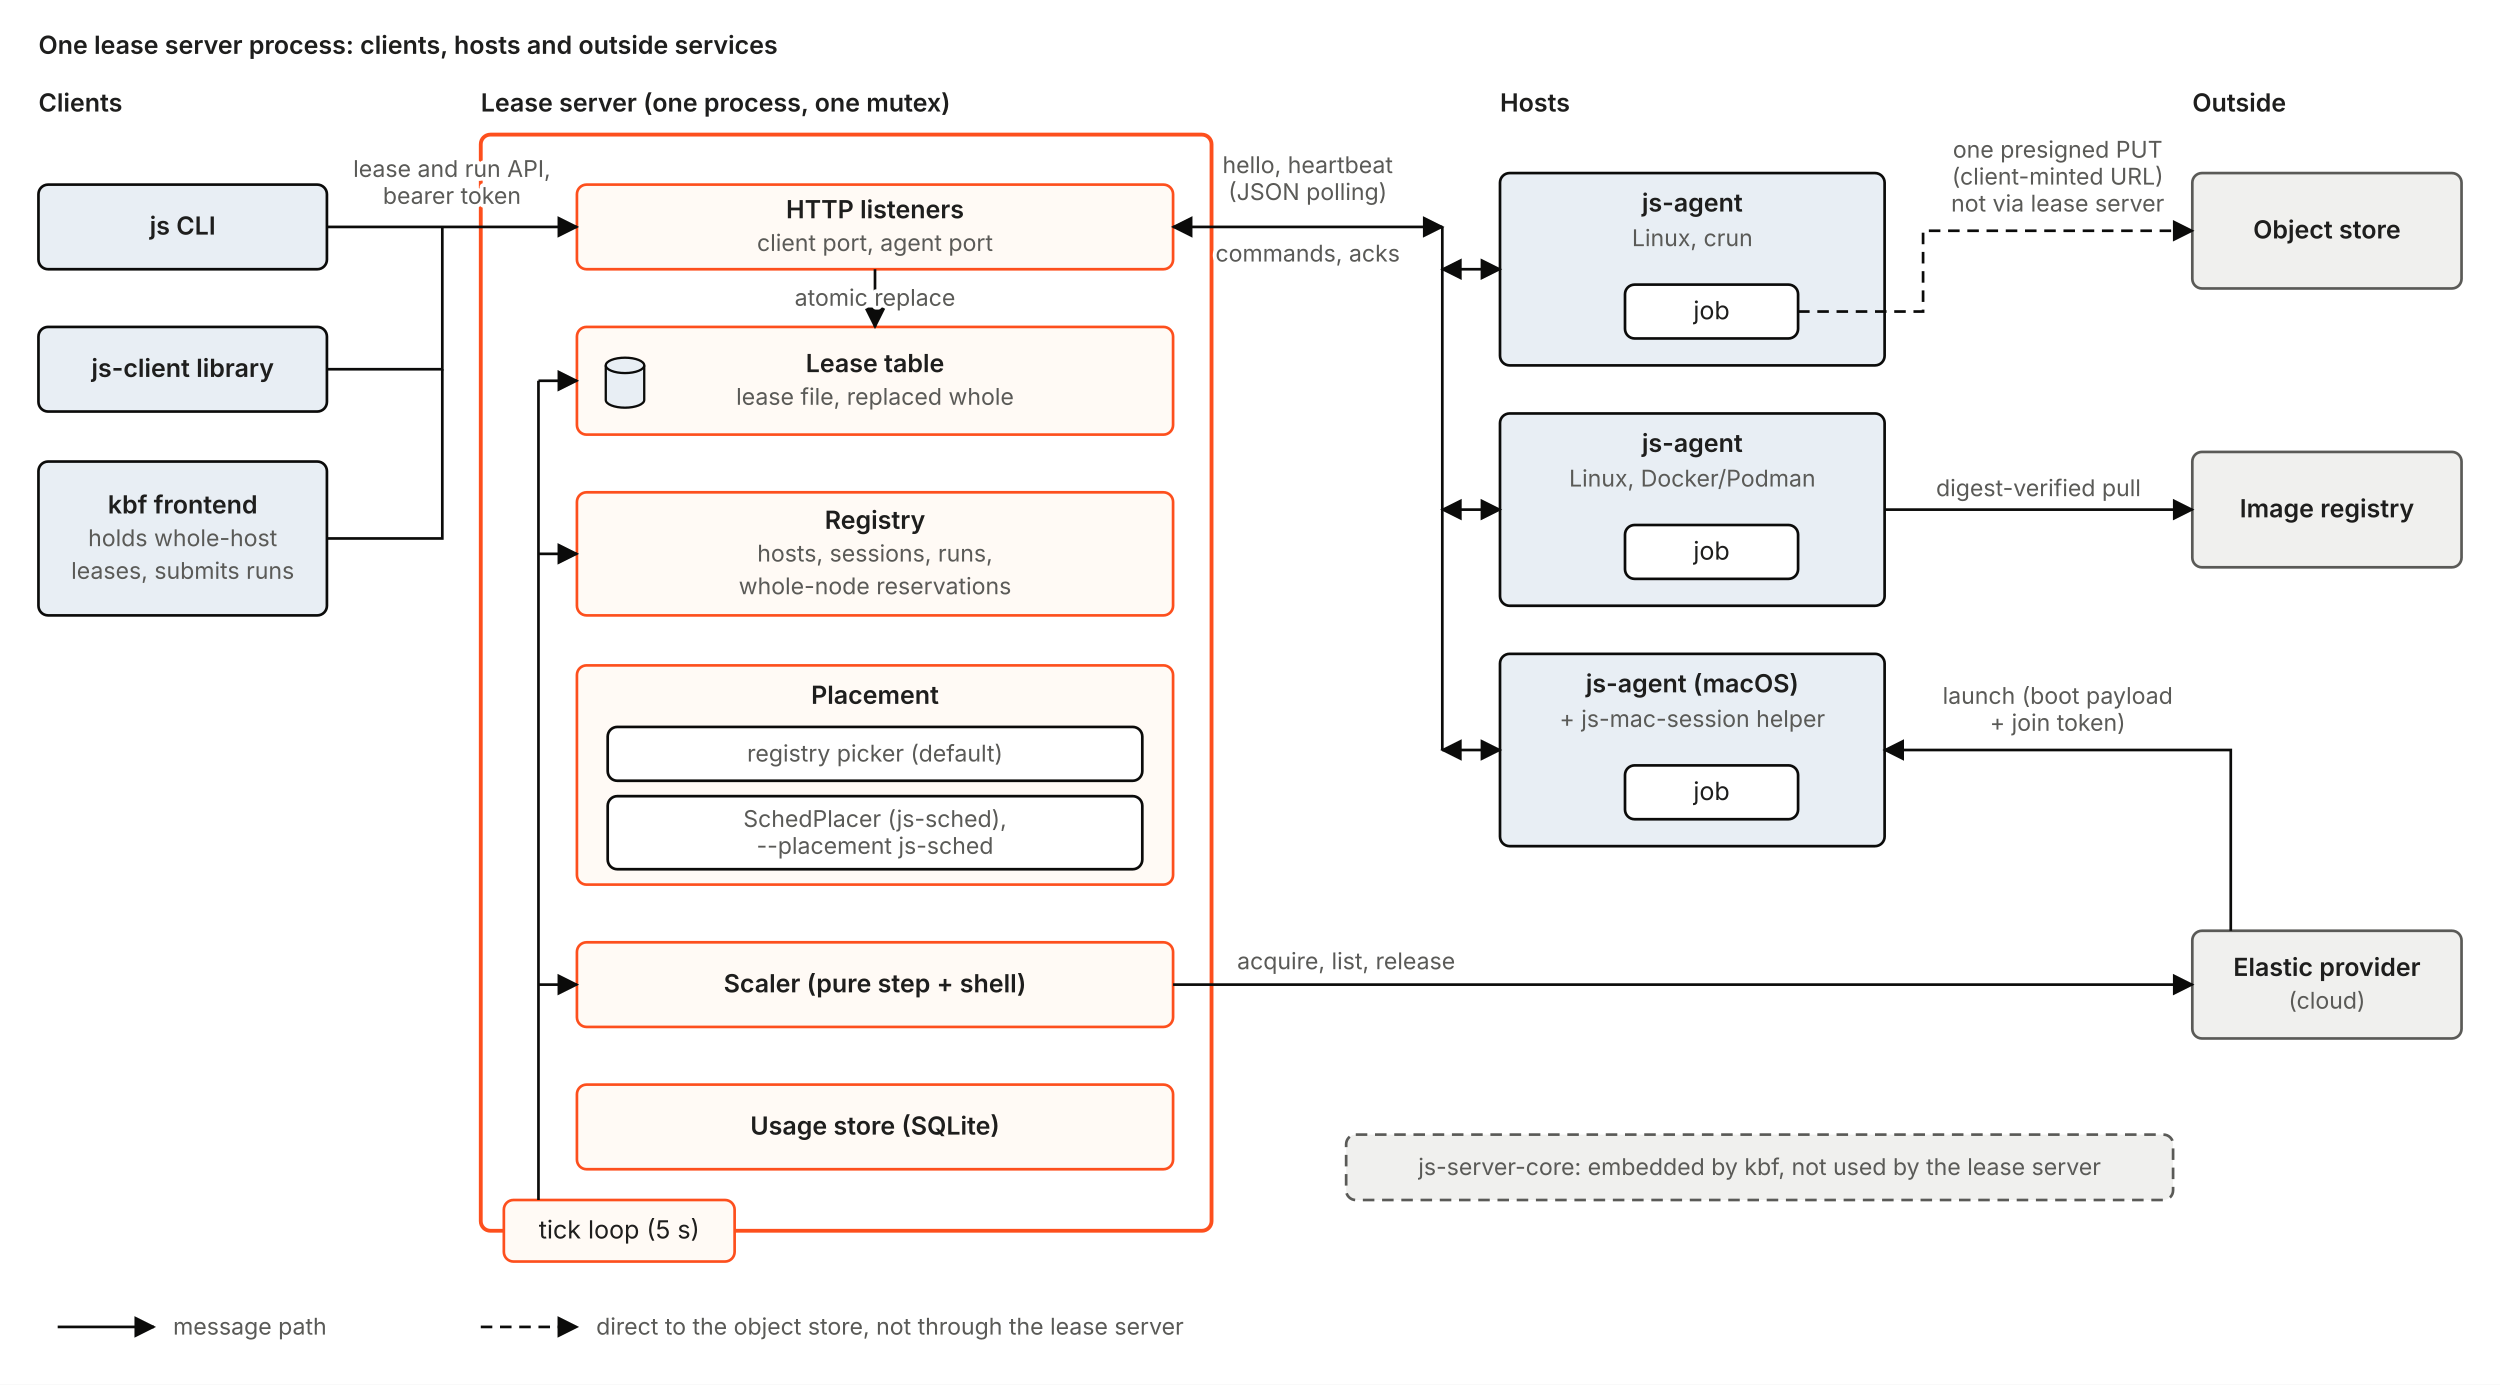
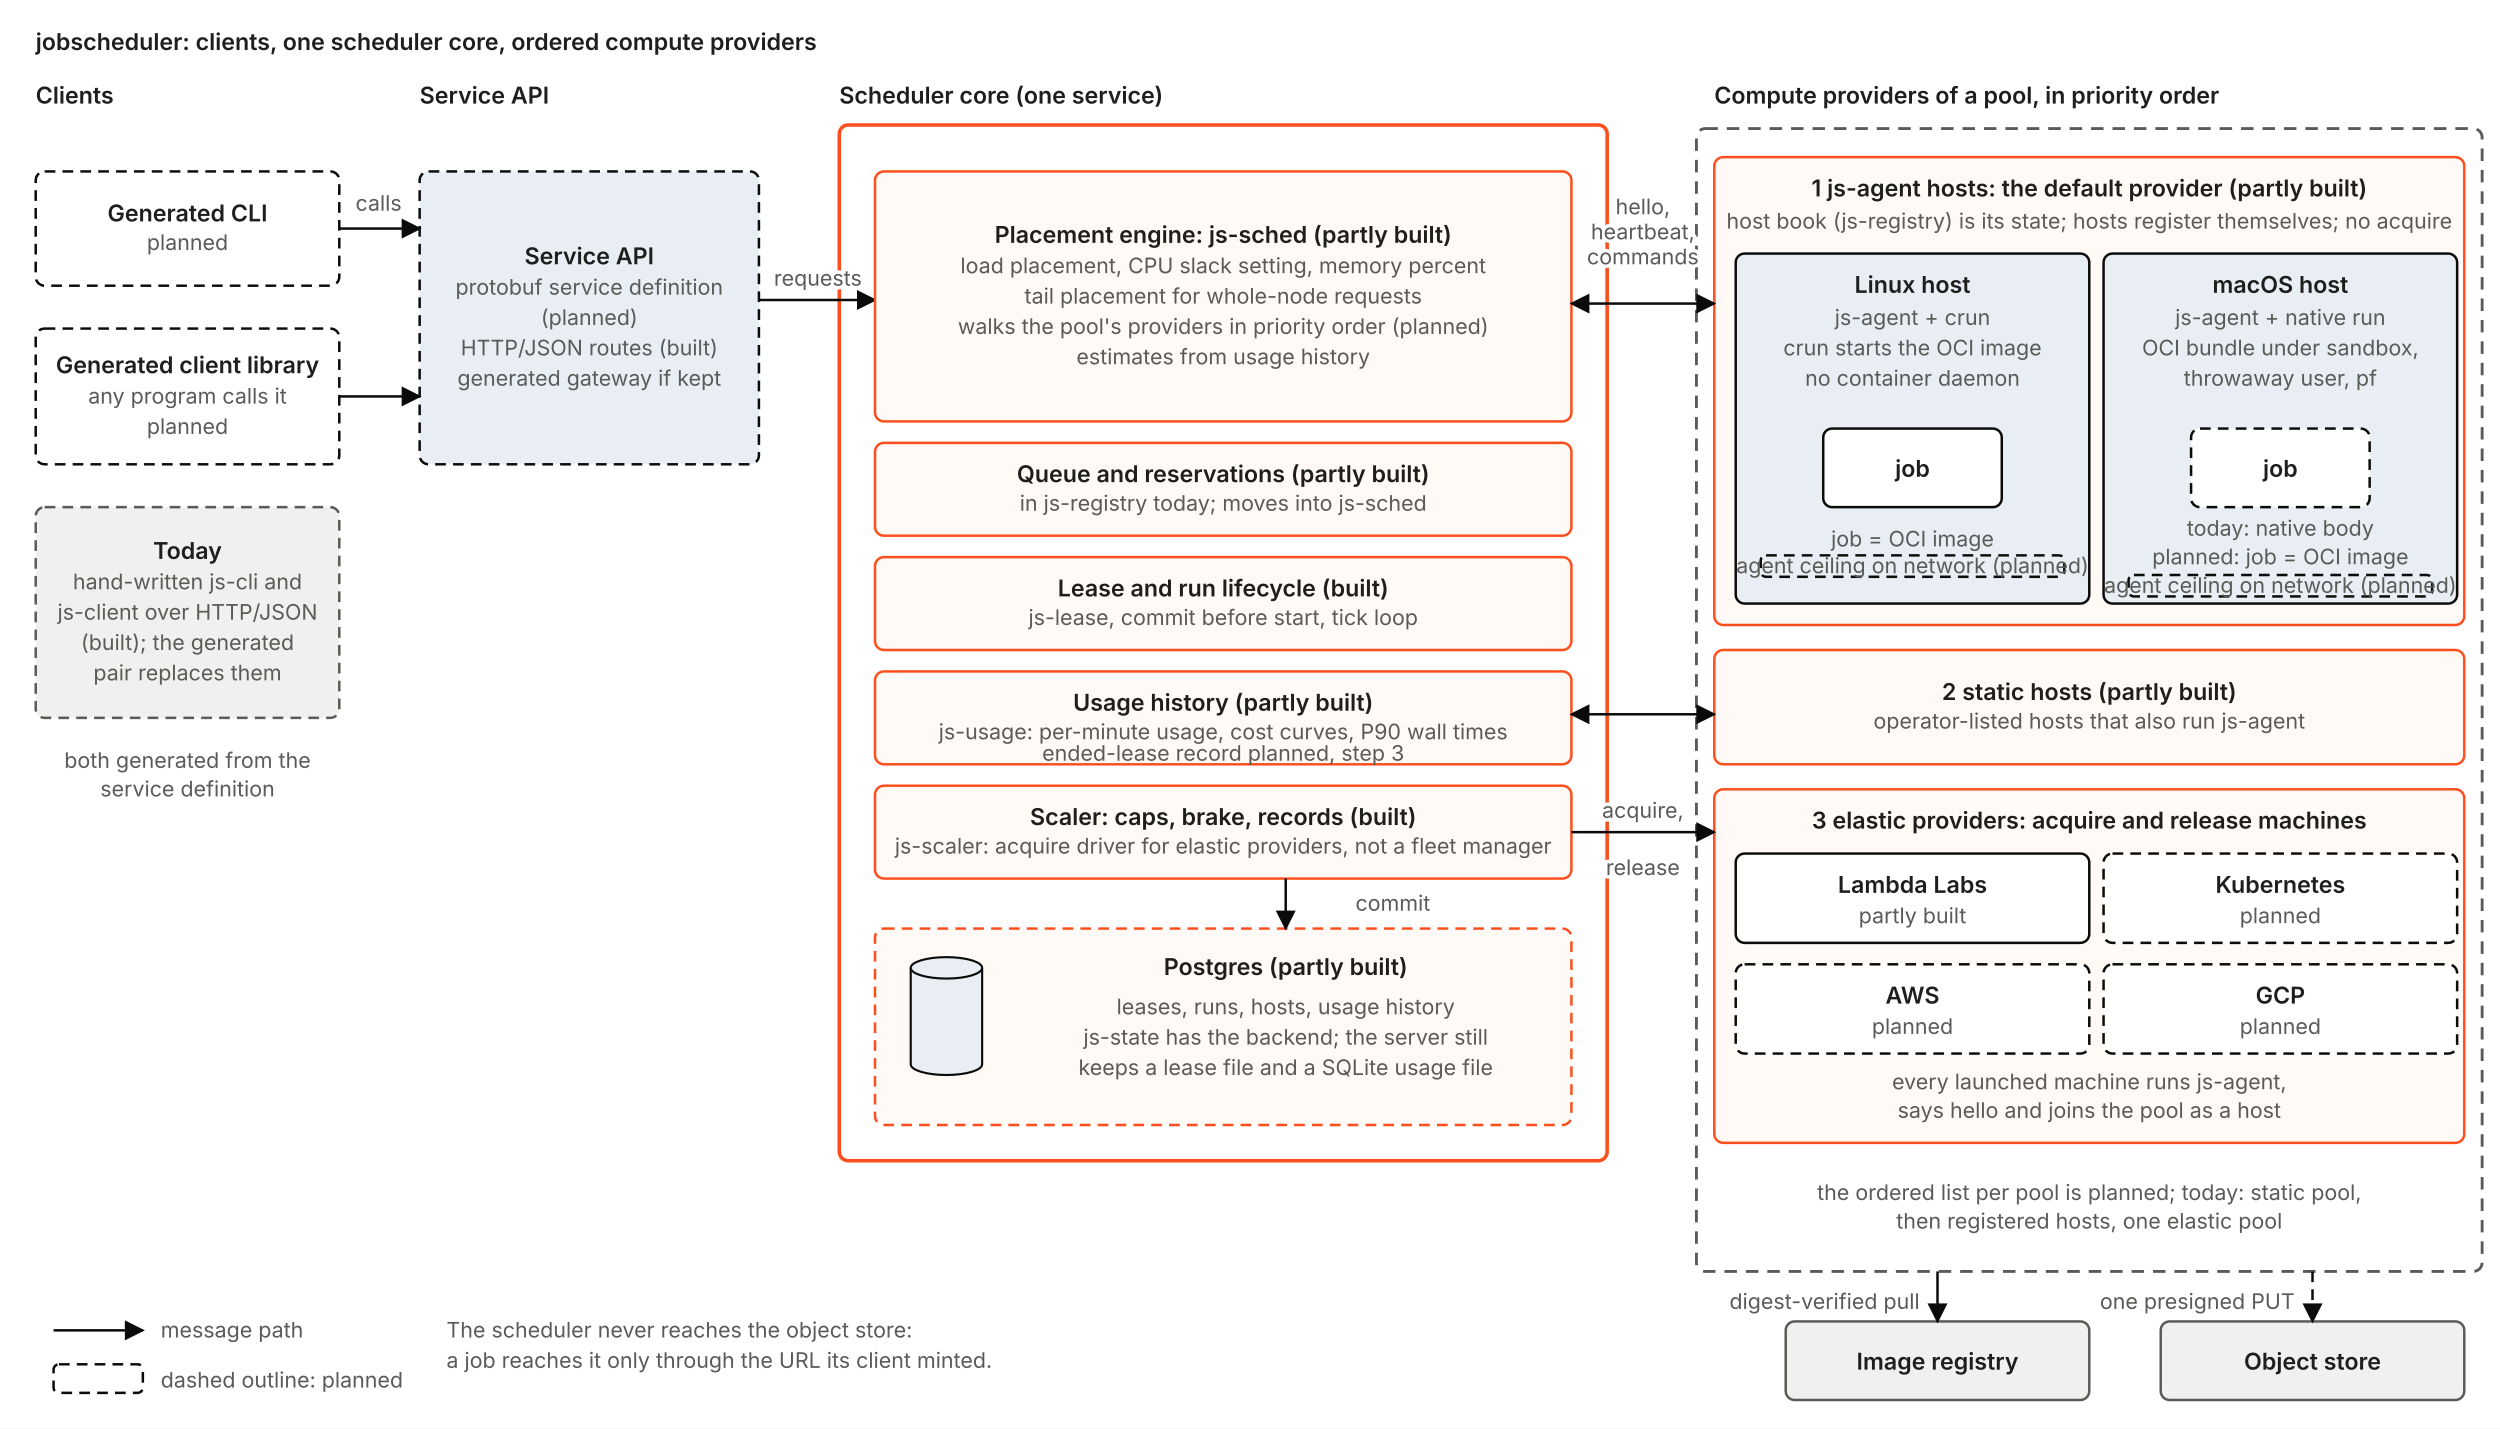
- <svg xmlns="http://www.w3.org/2000/svg" viewBox="0 0 1300 720" width="1300" height="720" role="img" aria-label="Components of the lease server: clients on the left call one lease server process, which places leases on hosts running js-agent; an elastic provider adds hosts; jobs write to an object store directly.">
+ <svg xmlns="http://www.w3.org/2000/svg" viewBox="0 0 1400 800" width="1400" height="800" role="img" aria-label="Components of jobscheduler: generated clients on the left call a protobuf service API; the scheduler core with one placement engine, queue, lease and run lifecycle and usage history keeps its state in Postgres; on the right each pool has ordered compute providers, namely js-agent hosts (the default provider), static hosts and elastic providers, and every machine runs js-agent and runs jobs as OCI images.">
  <defs>
    <marker id="components-ak" viewBox="0 0 10 10" refX="9" refY="5" markerWidth="8" markerHeight="8" orient="auto-start-reverse">
      <path d="M0,0 L10,5 L0,10 z" fill="#0B0B0A" />
    </marker>
    <marker id="components-ao" viewBox="0 0 10 10" refX="9" refY="5" markerWidth="8" markerHeight="8" orient="auto-start-reverse">
      <path d="M0,0 L10,5 L0,10 z" fill="#FD4F1D" />
    </marker>
    <marker id="components-ar" viewBox="0 0 10 10" refX="9" refY="5" markerWidth="8" markerHeight="8" orient="auto-start-reverse">
      <path d="M0,0 L10,5 L0,10 z" fill="#C0392B" />
    </marker>
  </defs>
  <style>
.box{fill:#FFFFFF;stroke:#0B0B0A;stroke-width:1.4}
.box-b{fill:#E8EEF4;stroke:#0B0B0A;stroke-width:1.4}
.box-o{fill:#FFFAF5;stroke:#FD4F1D;stroke-width:1.4}
.box-a{fill:#FD4F1D;stroke:#FD4F1D;stroke-width:1.4}
.box-t{fill:none;stroke:#FD4F1D;stroke-width:2}
.box-p{fill:none;stroke:#5A5A57;stroke-width:1.6;stroke-dasharray:7 5}
.box-g{fill:#F0F0EE;stroke:#5A5A57;stroke-width:1.4}
.box-gd{fill:#F0F0EE;stroke:#5A5A57;stroke-width:1.4;stroke-dasharray:6 4}
.box-r{fill:#FDECEA;stroke:#C0392B;stroke-width:1.4}
.box-rd{fill:#FFFFFF;stroke:#C0392B;stroke-width:1.4;stroke-dasharray:6 4}
+ .box-bd{fill:#FFFFFF;stroke:#0B0B0A;stroke-width:1.4;stroke-dasharray:6 4}
+ .box-od{fill:#FFFAF5;stroke:#FD4F1D;stroke-width:1.4;stroke-dasharray:6 4}
+ .box-bld{fill:#E8EEF4;stroke:#0B0B0A;stroke-width:1.4;stroke-dasharray:6 4}
.box-n{fill:#E6F4EA;stroke:#2E7D32;stroke-width:1.4}
.ln{stroke:#0B0B0A;fill:none;stroke-width:1.4}
.ln-d{stroke:#0B0B0A;fill:none;stroke-width:1.4;stroke-dasharray:6 4}
.ln-o{stroke:#FD4F1D;fill:none;stroke-width:1.6}
.ln-r{stroke:#C0392B;fill:none;stroke-width:1.5}
.ln-rd{stroke:#C0392B;fill:none;stroke-width:1.5;stroke-dasharray:6 4}
text{fill:#1E1E1D;font-family:system-ui,-apple-system,'Segoe UI',sans-serif;font-size:13px}
.b{font-weight:600}
.t-m{fill:#5A5A57;font-size:12px}
.t-r{fill:#C0392B;font-size:12px}
.t-w{fill:#FFFFFF;font-weight:600}
.lbl{paint-order:stroke;stroke:#FFFFFF;stroke-width:4px;stroke-linejoin:round}
</style>
-   <rect x="0" y="0" width="1300" height="720" fill="#FFFFFF" />
-   <ellipse cx="325" cy="190" rx="10" ry="4" fill="#E8EEF4" stroke="#0B0B0A" stroke-width="1.2" />
-   <text x="20" y="28" class="b" text-anchor="start" font-size="16">One lease server process: clients, hosts and outside services</text>
+   <rect x="0" y="0" width="1400" height="800" fill="#FFFFFF" />
+   <text x="20" y="28" class="b" text-anchor="start" font-size="16">jobscheduler: clients, one scheduler core, ordered compute providers</text>
  <text x="20" y="58" class="b" text-anchor="start">Clients</text>
-   <text x="250" y="58" class="b" text-anchor="start">Lease server (one process, one mutex)</text>
-   <text x="780" y="58" class="b" text-anchor="start">Hosts</text>
-   <text x="1140" y="58" class="b" text-anchor="start">Outside</text>
-   <rect x="250" y="70" width="380" height="570" rx="5" class="box-t" />
-   <rect x="20" y="96" width="150" height="44" rx="5" class="box-b" />
-   <text x="95.0" y="122.0" class="b" text-anchor="middle">js CLI</text>
-   <rect x="20" y="170" width="150" height="44" rx="5" class="box-b" />
-   <text x="95.0" y="196.0" class="b" text-anchor="middle">js-client library</text>
-   <rect x="20" y="240" width="150" height="80" rx="5" class="box-b" />
-   <text x="95.0" y="267.0" class="b" text-anchor="middle">kbf frontend</text>
-   <text x="95.0" y="284.0" class="t-m" text-anchor="middle">holds whole-host</text>
-   <text x="95.0" y="301.0" class="t-m" text-anchor="middle">leases, submits runs</text>
-   <rect x="300" y="96" width="310" height="44" rx="5" class="box-o" />
-   <text x="455.0" y="113.5" class="b" text-anchor="middle">HTTP listeners</text>
-   <text x="455.0" y="130.5" class="t-m" text-anchor="middle">client port, agent port</text>
-   <rect x="300" y="170" width="310" height="56" rx="5" class="box-o" />
-   <text x="455.0" y="193.5" class="b" text-anchor="middle">Lease table</text>
-   <text x="455.0" y="210.5" class="t-m" text-anchor="middle">lease file, replaced whole</text>
-   <path d="M315,190 v18 a10,4 0 0 0 20,0 v-18" fill="#E8EEF4" stroke="#0B0B0A" stroke-width="1.2" />
-   <ellipse cx="325" cy="190" rx="10" ry="4" fill="#E8EEF4" stroke="#0B0B0A" stroke-width="1.2" />
-   <rect x="300" y="256" width="310" height="64" rx="5" class="box-o" />
-   <text x="455.0" y="275.0" class="b" text-anchor="middle">Registry</text>
-   <text x="455.0" y="292.0" class="t-m" text-anchor="middle">hosts, sessions, runs,</text>
-   <text x="455.0" y="309.0" class="t-m" text-anchor="middle">whole-node reservations</text>
-   <rect x="300" y="346" width="310" height="114" rx="5" class="box-o" />
-   <text x="455" y="366" class="b" text-anchor="middle">Placement</text>
-   <rect x="316" y="378" width="278" height="28" rx="5" class="box" />
-   <text x="455.0" y="396.0" class="t-m" text-anchor="middle">registry picker (default)</text>
-   <rect x="316" y="414" width="278" height="38" rx="5" class="box" />
-   <text x="455.0" y="430.0" class="t-m" text-anchor="middle">SchedPlacer (js-sched),</text>
-   <text x="455.0" y="444.0" class="t-m" text-anchor="middle">--placement js-sched</text>
-   <rect x="300" y="490" width="310" height="44" rx="5" class="box-o" />
-   <text x="455.0" y="516.0" class="b" text-anchor="middle">Scaler (pure step + shell)</text>
-   <rect x="300" y="564" width="310" height="44" rx="5" class="box-o" />
-   <text x="455.0" y="590.0" class="b" text-anchor="middle">Usage store (SQLite)</text>
-   <rect x="262" y="624" width="120" height="32" rx="5" class="box-o" />
-   <text x="322.0" y="644.0" text-anchor="middle">tick loop (5 s)</text>
-   <path d="M280,624 L280,198" class="ln" />
-   <path d="M280,198 L300,198" class="ln" marker-end="url(#components-ak)" />
-   <path d="M280,288 L300,288" class="ln" marker-end="url(#components-ak)" />
-   <path d="M280,512 L300,512" class="ln" marker-end="url(#components-ak)" />
-   <path d="M455,140 L455,170" class="ln" marker-end="url(#components-ak)" />
-   <text x="455" y="159" class="t-m lbl" text-anchor="middle">atomic replace</text>
-   <path d="M170,118 L300,118" class="ln" marker-end="url(#components-ak)" />
-   <path d="M170,192 L230,192 L230,118" class="ln" />
-   <path d="M170,280 L230,280 L230,192" class="ln" />
-   <text x="235" y="92" class="t-m lbl" text-anchor="middle">lease and run API,</text>
-   <text x="235" y="106" class="t-m lbl" text-anchor="middle">bearer token</text>
-   <rect x="780" y="90" width="200" height="100" rx="5" class="box-b" />
-   <text x="880" y="110" class="b" text-anchor="middle">js-agent</text>
-   <text x="880" y="128" class="t-m" text-anchor="middle">Linux, crun</text>
-   <rect x="845" y="148" width="90" height="28" rx="5" class="box" />
-   <text x="890.0" y="166.0" text-anchor="middle">job</text>
-   <rect x="780" y="215" width="200" height="100" rx="5" class="box-b" />
-   <text x="880" y="235" class="b" text-anchor="middle">js-agent</text>
-   <text x="880" y="253" class="t-m" text-anchor="middle">Linux, Docker/Podman</text>
-   <rect x="845" y="273" width="90" height="28" rx="5" class="box" />
-   <text x="890.0" y="291.0" text-anchor="middle">job</text>
-   <rect x="780" y="340" width="200" height="100" rx="5" class="box-b" />
-   <text x="880" y="360" class="b" text-anchor="middle">js-agent (macOS)</text>
-   <text x="880" y="378" class="t-m" text-anchor="middle">+ js-mac-session helper</text>
-   <rect x="845" y="398" width="90" height="28" rx="5" class="box" />
-   <text x="890.0" y="416.0" text-anchor="middle">job</text>
-   <path d="M610,118 L750,118" class="ln" marker-end="url(#components-ak)" marker-start="url(#components-ak)" />
-   <path d="M750,118 L750,390" class="ln" />
-   <path d="M750,140 L780,140" class="ln" marker-end="url(#components-ak)" marker-start="url(#components-ak)" />
-   <path d="M750,265 L780,265" class="ln" marker-end="url(#components-ak)" marker-start="url(#components-ak)" />
-   <path d="M750,390 L780,390" class="ln" marker-end="url(#components-ak)" marker-start="url(#components-ak)" />
-   <text x="680" y="90" class="t-m lbl" text-anchor="middle">hello, heartbeat</text>
-   <text x="680" y="104" class="t-m lbl" text-anchor="middle">(JSON polling)</text>
-   <text x="680" y="136" class="t-m lbl" text-anchor="middle">commands, acks</text>
-   <rect x="1140" y="90" width="140" height="60" rx="5" class="box-g" />
-   <text x="1210.0" y="124.0" class="b" text-anchor="middle">Object store</text>
-   <rect x="1140" y="235" width="140" height="60" rx="5" class="box-g" />
-   <text x="1210.0" y="269.0" class="b" text-anchor="middle">Image registry</text>
-   <rect x="1140" y="484" width="140" height="56" rx="5" class="box-g" />
-   <text x="1210.0" y="507.5" class="b" text-anchor="middle">Elastic provider</text>
-   <text x="1210.0" y="524.5" class="t-m" text-anchor="middle">(cloud)</text>
-   <path d="M610,512 L1140,512" class="ln" marker-end="url(#components-ak)" />
-   <text x="700" y="504" class="t-m lbl" text-anchor="middle">acquire, list, release</text>
-   <path d="M1160,484 L1160,390 L980,390" class="ln" marker-end="url(#components-ak)" />
-   <text x="1070" y="366" class="t-m lbl" text-anchor="middle">launch (boot payload</text>
-   <text x="1070" y="380" class="t-m lbl" text-anchor="middle">+ join token)</text>
-   <path d="M980,265 L1140,265" class="ln" marker-end="url(#components-ak)" />
-   <text x="1060" y="258" class="t-m lbl" text-anchor="middle">digest-verified pull</text>
-   <path d="M935,162 L1000,162 L1000,120 L1140,120" class="ln-d" marker-end="url(#components-ak)" />
-   <text x="1070" y="82" class="t-m lbl" text-anchor="middle">one presigned PUT</text>
-   <text x="1070" y="96" class="t-m lbl" text-anchor="middle">(client-minted URL)</text>
-   <text x="1070" y="110" class="t-m lbl" text-anchor="middle">not via lease server</text>
-   <rect x="700" y="590" width="430" height="34" rx="5" class="box-gd" />
-   <text x="915.0" y="611.0" class="t-m" text-anchor="middle">js-server-core: embedded by kbf, not used by the lease server</text>
-   <path d="M30,690 L80,690" class="ln" marker-end="url(#components-ak)" />
-   <text x="90" y="694" class="t-m" text-anchor="start">message path</text>
-   <path d="M250,690 L300,690" class="ln-d" marker-end="url(#components-ak)" />
-   <text x="310" y="694" class="t-m" text-anchor="start">direct to the object store, not through the lease server</text>
+   <text x="235" y="58" class="b" text-anchor="start">Service API</text>
+   <text x="470" y="58" class="b" text-anchor="start">Scheduler core (one service)</text>
+   <text x="960" y="58" class="b" text-anchor="start">Compute providers of a pool, in priority order</text>
+   <rect x="20" y="96" width="170" height="64" rx="5" class="box-bd" />
+   <text x="105.0" y="124" class="b" text-anchor="middle">Generated CLI</text>
+   <text x="105.0" y="140" class="t-m" text-anchor="middle">planned</text>
+   <rect x="20" y="184" width="170" height="76" rx="5" class="box-bd" />
+   <text x="105.0" y="209" class="b" text-anchor="middle">Generated client library</text>
+   <text x="105.0" y="226" class="t-m" text-anchor="middle">any program calls it</text>
+   <text x="105.0" y="243" class="t-m" text-anchor="middle">planned</text>
+   <rect x="20" y="284" width="170" height="118" rx="5" class="box-gd" />
+   <text x="105.0" y="313" class="b" text-anchor="middle">Today</text>
+   <text x="105.0" y="330" class="t-m" text-anchor="middle">hand-written js-cli and</text>
+   <text x="105.0" y="347" class="t-m" text-anchor="middle">js-client over HTTP/JSON</text>
+   <text x="105.0" y="364" class="t-m" text-anchor="middle">(built); the generated</text>
+   <text x="105.0" y="381" class="t-m" text-anchor="middle">pair replaces them</text>
+   <text x="105" y="430" class="t-m" text-anchor="middle">both generated from the</text>
+   <text x="105" y="446" class="t-m" text-anchor="middle">service definition</text>
+   <rect x="235" y="96" width="190" height="164" rx="5" class="box-bld" />
+   <text x="330.0" y="148" class="b" text-anchor="middle">Service API</text>
+   <text x="330.0" y="165" class="t-m" text-anchor="middle">protobuf service definition</text>
+   <text x="330.0" y="182" class="t-m" text-anchor="middle">(planned)</text>
+   <text x="330.0" y="199" class="t-m" text-anchor="middle">HTTP/JSON routes (built)</text>
+   <text x="330.0" y="216" class="t-m" text-anchor="middle">generated gateway if kept</text>
+   <path d="M190,128 L235,128" class="ln" marker-end="url(#components-ak)" />
+   <path d="M190,222 L235,222" class="ln" marker-end="url(#components-ak)" />
+   <text x="212" y="118" class="t-m lbl" text-anchor="middle">calls</text>
+   <rect x="470" y="70" width="430" height="580" rx="5" class="box-t" />
+   <path d="M425,168 L490,168" class="ln" marker-end="url(#components-ak)" />
+   <text x="458" y="160" class="t-m lbl" text-anchor="middle">requests</text>
+   <rect x="490" y="96" width="390" height="140" rx="5" class="box-o" />
+   <text x="685.0" y="136" class="b" text-anchor="middle">Placement engine: js-sched (partly built)</text>
+   <text x="685.0" y="153" class="t-m" text-anchor="middle">load placement, CPU slack setting, memory percent</text>
+   <text x="685.0" y="170" class="t-m" text-anchor="middle">tail placement for whole-node requests</text>
+   <text x="685.0" y="187" class="t-m" text-anchor="middle">walks the pool's providers in priority order (planned)</text>
+   <text x="685.0" y="204" class="t-m" text-anchor="middle">estimates from usage history</text>
+   <rect x="490" y="248" width="390" height="52" rx="5" class="box-o" />
+   <text x="685.0" y="270" class="b" text-anchor="middle">Queue and reservations (partly built)</text>
+   <text x="685.0" y="286" class="t-m" text-anchor="middle">in js-registry today; moves into js-sched</text>
+   <rect x="490" y="312" width="390" height="52" rx="5" class="box-o" />
+   <text x="685.0" y="334" class="b" text-anchor="middle">Lease and run lifecycle (built)</text>
+   <text x="685.0" y="350" class="t-m" text-anchor="middle">js-lease, commit before start, tick loop</text>
+   <rect x="490" y="376" width="390" height="52" rx="5" class="box-o" />
+   <text x="685.0" y="398" class="b" text-anchor="middle">Usage history (partly built)</text>
+   <text x="685.0" y="414" class="t-m" text-anchor="middle">js-usage: per-minute usage, cost curves, P90 wall times</text>
+   <text x="685.0" y="426" class="t-m" text-anchor="middle" font-size="10">ended-lease record planned, step 3</text>
+   <rect x="490" y="440" width="390" height="52" rx="5" class="box-o" />
+   <text x="685.0" y="462" class="b" text-anchor="middle">Scaler: caps, brake, records (built)</text>
+   <text x="685.0" y="478" class="t-m" text-anchor="middle">js-scaler: acquire driver for elastic providers, not a fleet manager</text>
+   <rect x="490" y="520" width="390" height="110" rx="5" class="box-od" />
+   <path d="M510,542 v54 a20,6 0 0 0 40,0 v-54" fill="#E8EEF4" stroke="#0B0B0A" stroke-width="1.2" />
+   <ellipse cx="530" cy="542" rx="20" ry="6" fill="#E8EEF4" stroke="#0B0B0A" stroke-width="1.2" />
+   <text x="720" y="546" class="b" text-anchor="middle">Postgres (partly built)</text>
+   <text x="720" y="568" class="t-m" text-anchor="middle">leases, runs, hosts, usage history</text>
+   <text x="720" y="585" class="t-m" text-anchor="middle">js-state has the backend; the server still</text>
+   <text x="720" y="602" class="t-m" text-anchor="middle">keeps a lease file and a SQLite usage file</text>
+   <path d="M720,492 L720,520" class="ln" marker-end="url(#components-ak)" />
+   <text x="780" y="510" class="t-m lbl" text-anchor="middle">commit</text>
+   <rect x="950" y="72" width="440" height="640" rx="5" class="box-p" />
+   <rect x="960" y="88" width="420" height="262" rx="5" class="box-o" />
+   <text x="1170" y="110" class="b" text-anchor="middle">1  js-agent hosts: the default provider (partly built)</text>
+   <text x="1170" y="128" class="t-m" text-anchor="middle">host book (js-registry) is its state; hosts register themselves; no acquire</text>
+   <rect x="972" y="142" width="198" height="196" rx="5" class="box-b" />
+   <text x="1071" y="164" class="b" text-anchor="middle">Linux host</text>
+   <text x="1071" y="182" class="t-m" text-anchor="middle">js-agent + crun</text>
+   <text x="1071" y="199" class="t-m" text-anchor="middle">crun starts the OCI image</text>
+   <text x="1071" y="216" class="t-m" text-anchor="middle">no container daemon</text>
+   <rect x="1021" y="240" width="100" height="44" rx="5" class="box" />
+   <text x="1071" y="267" class="b" text-anchor="middle">job</text>
+   <text x="1071" y="306" class="t-m" text-anchor="middle">job = OCI image</text>
+   <rect x="986" y="311" width="170" height="12" rx="3" class="box-bd" fill-opacity="0" />
+   <text x="1071" y="321" class="t-m" text-anchor="middle" font-size="10">agent ceiling on network (planned)</text>
+   <rect x="1178" y="142" width="198" height="196" rx="5" class="box-b" />
+   <text x="1277" y="164" class="b" text-anchor="middle">macOS host</text>
+   <text x="1277" y="182" class="t-m" text-anchor="middle">js-agent + native run</text>
+   <text x="1277" y="199" class="t-m" text-anchor="middle">OCI bundle under sandbox,</text>
+   <text x="1277" y="216" class="t-m" text-anchor="middle">throwaway user, pf</text>
+   <rect x="1227" y="240" width="100" height="44" rx="5" class="box-bd" />
+   <text x="1277" y="267" class="b" text-anchor="middle">job</text>
+   <text x="1277" y="300" class="t-m" text-anchor="middle">today: native body</text>
+   <text x="1277" y="316" class="t-m" text-anchor="middle">planned: job = OCI image</text>
+   <rect x="1192" y="322" width="170" height="12" rx="3" class="box-bd" fill-opacity="0" />
+   <text x="1277" y="332" class="t-m" text-anchor="middle" font-size="10">agent ceiling on network (planned)</text>
+   <rect x="960" y="364" width="420" height="64" rx="5" class="box-o" />
+   <text x="1170.0" y="392" class="b" text-anchor="middle">2  static hosts (partly built)</text>
+   <text x="1170.0" y="408" class="t-m" text-anchor="middle">operator-listed hosts that also run js-agent</text>
+   <rect x="960" y="442" width="420" height="198" rx="5" class="box-o" />
+   <text x="1170" y="464" class="b" text-anchor="middle">3  elastic providers: acquire and release machines</text>
+   <rect x="972" y="478" width="198" height="50" rx="5" class="box" />
+   <text x="1071" y="500" class="b" text-anchor="middle">Lambda Labs</text>
+   <text x="1071" y="517" class="t-m" text-anchor="middle">partly built</text>
+   <rect x="1178" y="478" width="198" height="50" rx="5" class="box-bd" />
+   <text x="1277" y="500" class="b" text-anchor="middle">Kubernetes</text>
+   <text x="1277" y="517" class="t-m" text-anchor="middle">planned</text>
+   <rect x="972" y="540" width="198" height="50" rx="5" class="box-bd" />
+   <text x="1071" y="562" class="b" text-anchor="middle">AWS</text>
+   <text x="1071" y="579" class="t-m" text-anchor="middle">planned</text>
+   <rect x="1178" y="540" width="198" height="50" rx="5" class="box-bd" />
+   <text x="1277" y="562" class="b" text-anchor="middle">GCP</text>
+   <text x="1277" y="579" class="t-m" text-anchor="middle">planned</text>
+   <text x="1170" y="610" class="t-m" text-anchor="middle">every launched machine runs js-agent,</text>
+   <text x="1170" y="626" class="t-m" text-anchor="middle">says hello and joins the pool as a host</text>
+   <path d="M880,170 L960,170" class="ln" marker-end="url(#components-ak)" marker-start="url(#components-ak)" />
+   <text x="920" y="120" class="t-m lbl" text-anchor="middle">hello,</text>
+   <text x="920" y="134" class="t-m lbl" text-anchor="middle">heartbeat,</text>
+   <text x="920" y="148" class="t-m lbl" text-anchor="middle">commands</text>
+   <text x="1170" y="672" class="t-m" text-anchor="middle">the ordered list per pool is planned; today: static pool,</text>
+   <text x="1170" y="688" class="t-m" text-anchor="middle">then registered hosts, one elastic pool</text>
+   <path d="M880,466 L960,466" class="ln" marker-end="url(#components-ak)" />
+   <text x="920" y="458" class="t-m lbl" text-anchor="middle">acquire,</text>
+   <text x="920" y="490" class="t-m lbl" text-anchor="middle">release</text>
+   <path d="M880,400 L960,400" class="ln" marker-end="url(#components-ak)" marker-start="url(#components-ak)" />
+   <rect x="1000" y="740" width="170" height="44" rx="5" class="box-g" />
+   <text x="1085" y="767" class="b" text-anchor="middle">Image registry</text>
+   <rect x="1210" y="740" width="170" height="44" rx="5" class="box-g" />
+   <text x="1295" y="767" class="b" text-anchor="middle">Object store</text>
+   <path d="M1085,712 L1085,740" class="ln" marker-end="url(#components-ak)" />
+   <text x="1075" y="733" class="t-m lbl" text-anchor="end">digest-verified pull</text>
+   <path d="M1295,712 L1295,740" class="ln-d" marker-end="url(#components-ak)" />
+   <text x="1285" y="733" class="t-m lbl" text-anchor="end">one presigned PUT</text>
+   <path d="M30,745 L80,745" class="ln" marker-end="url(#components-ak)" />
+   <text x="90" y="749" class="t-m" text-anchor="start">message path</text>
+   <rect x="30" y="764" width="50" height="16" rx="3" class="box-bd" />
+   <text x="90" y="777" class="t-m" text-anchor="start">dashed outline: planned</text>
+   <text x="250" y="749" class="t-m" text-anchor="start">The scheduler never reaches the object store:</text>
+   <text x="250" y="766" class="t-m" text-anchor="start">a job reaches it only through the URL its client minted.</text>
</svg>
